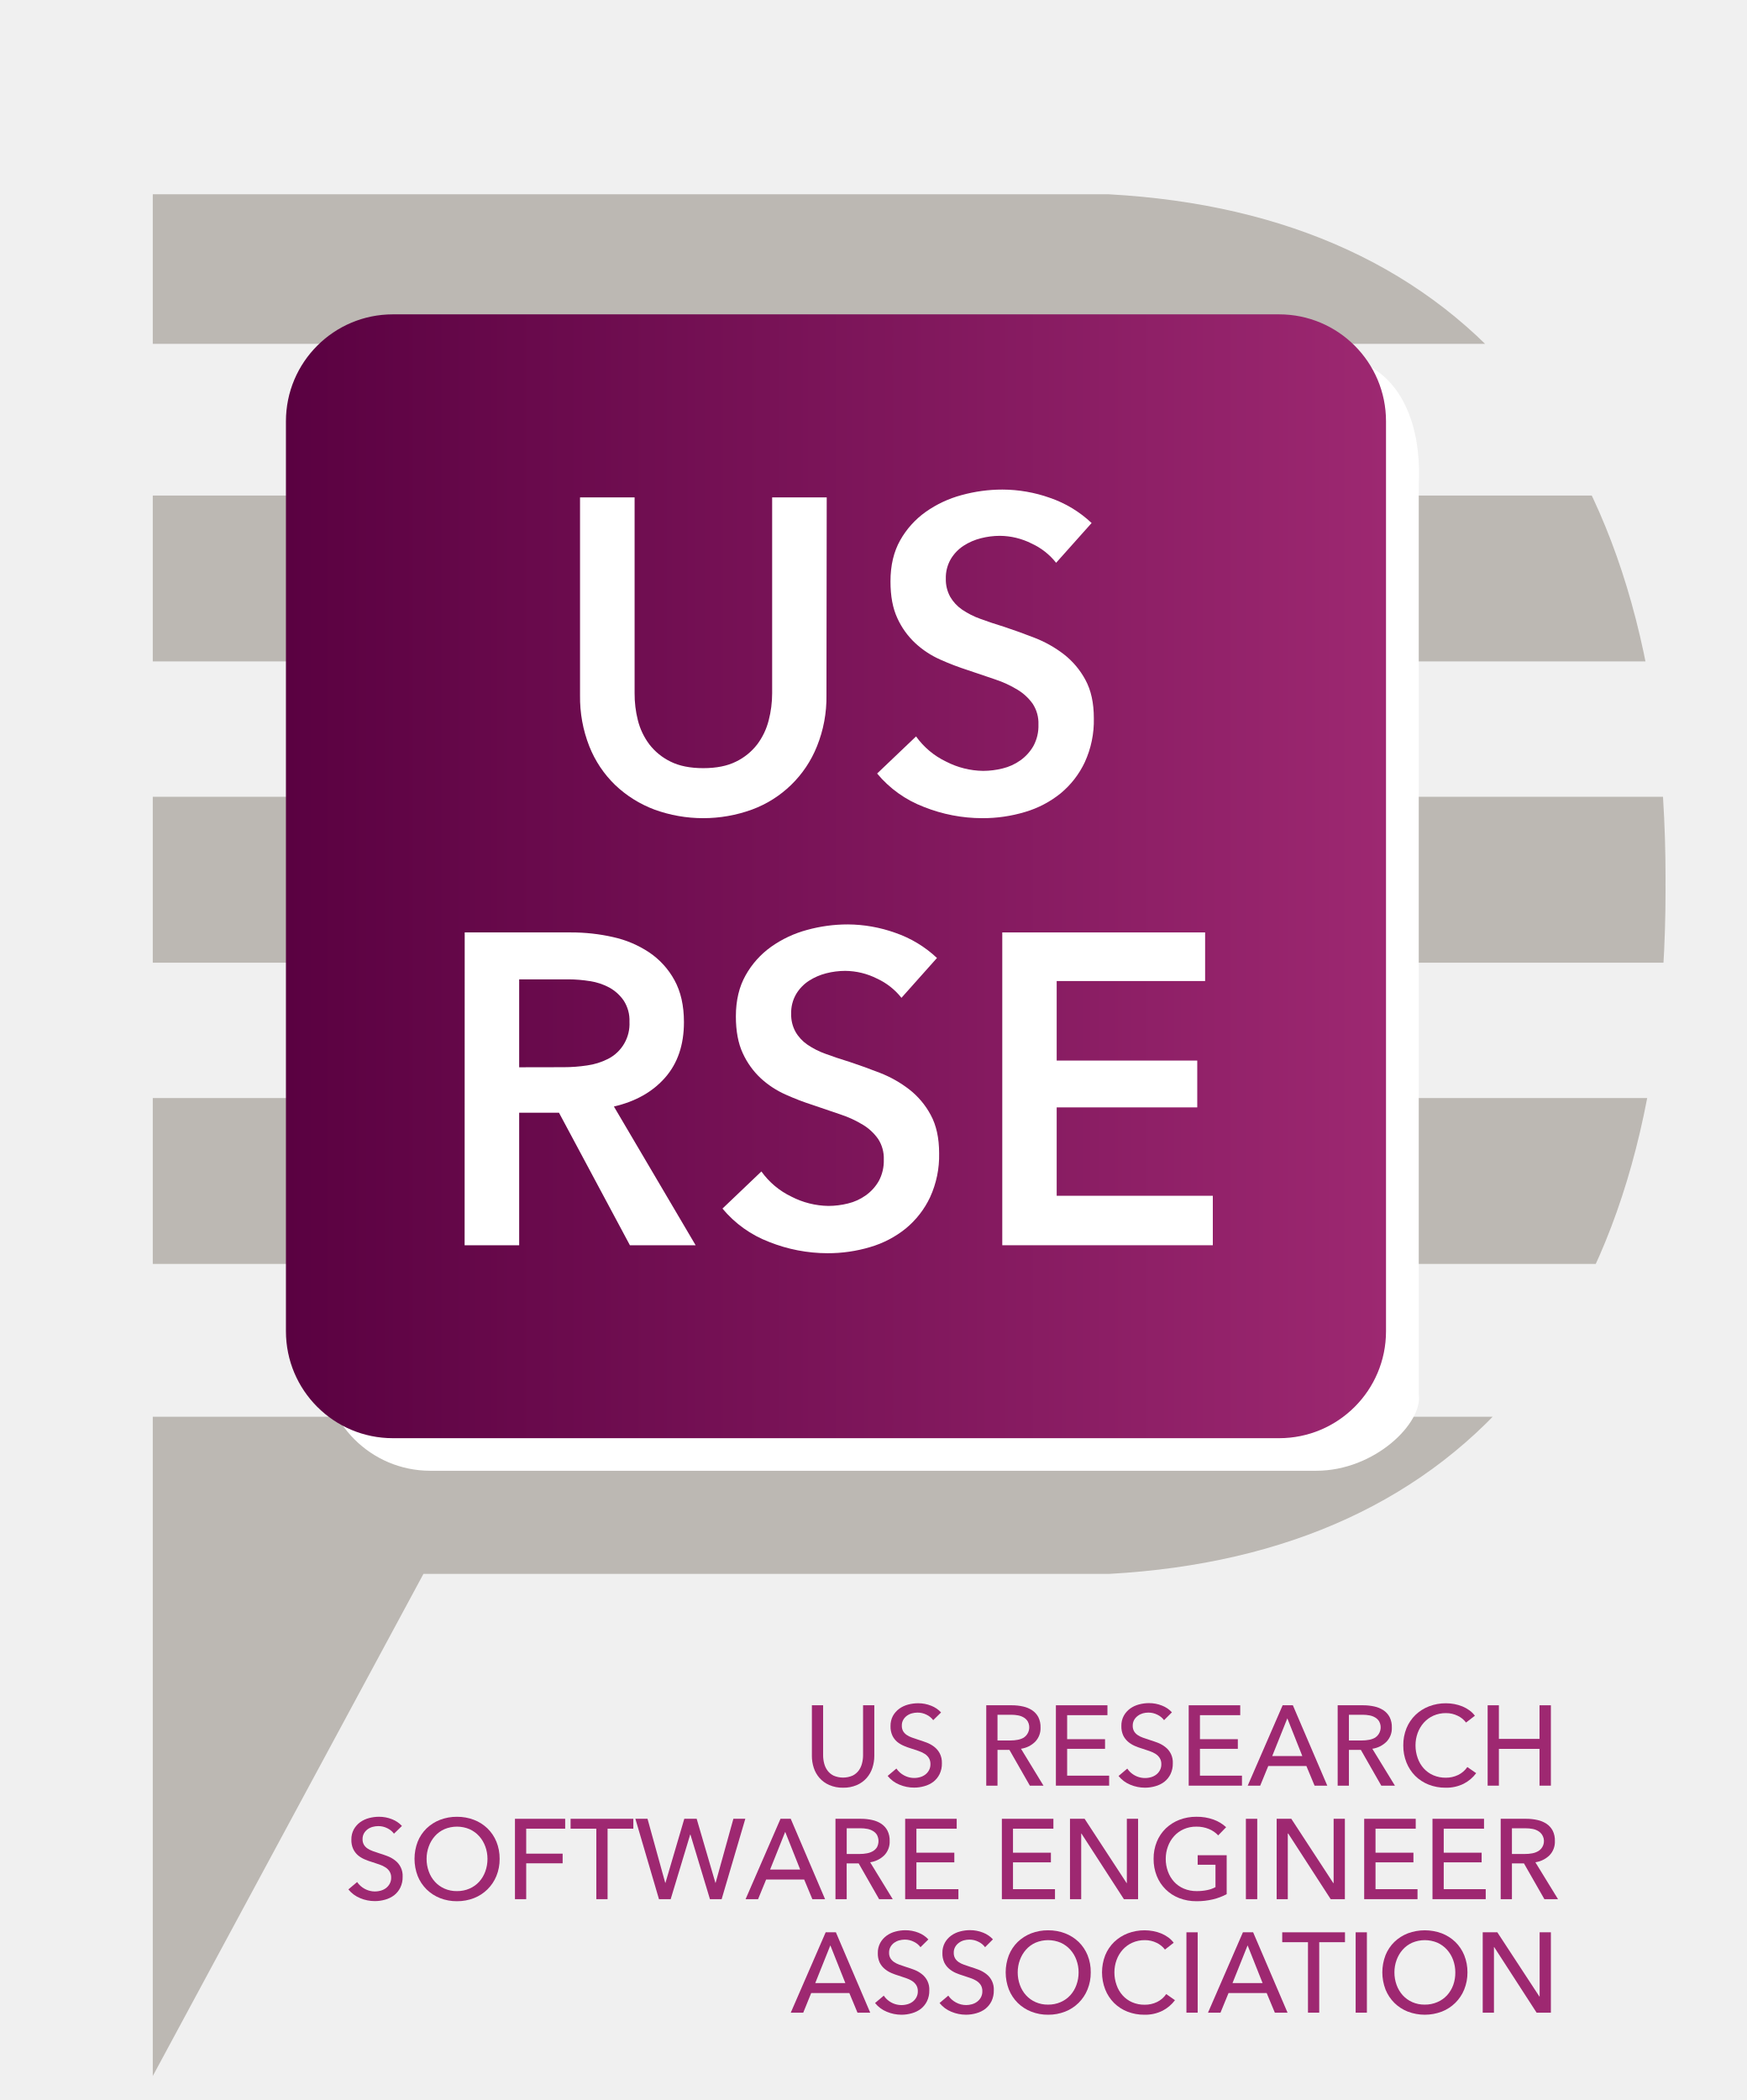
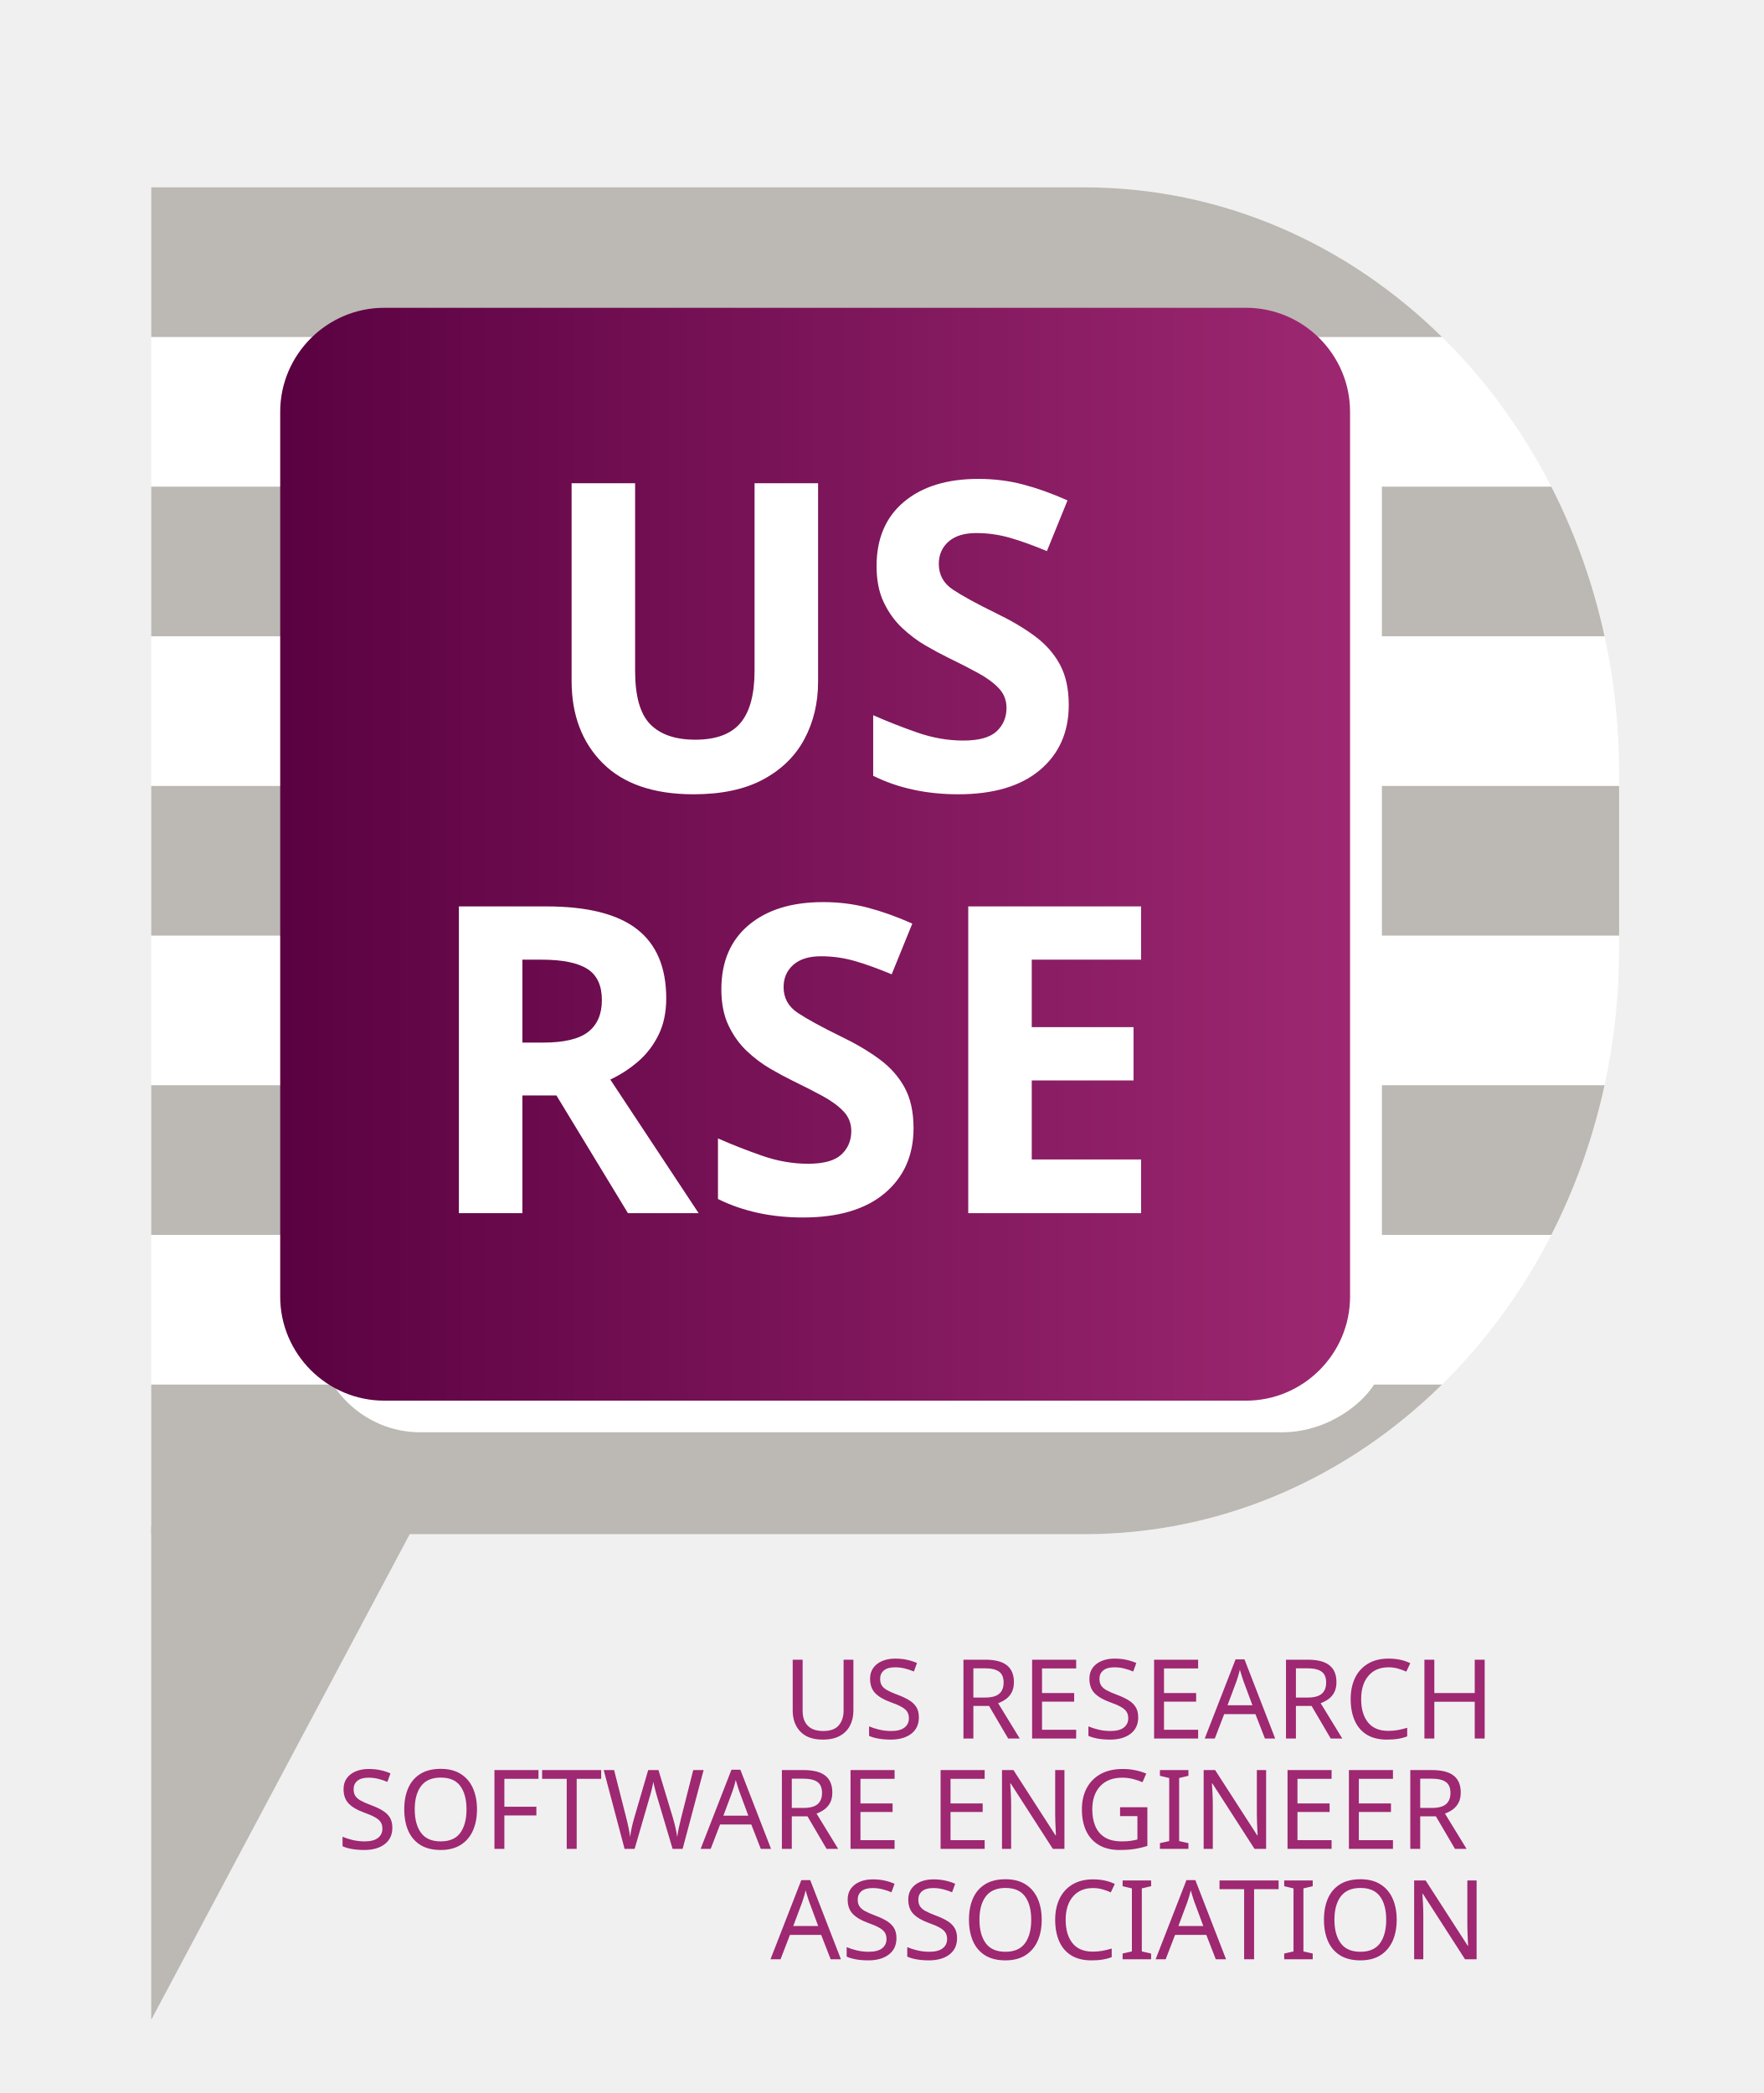
- <svg xmlns="http://www.w3.org/2000/svg" viewBox="0 0 800 962">
-   <defs>
-     <style>.cls-1{fill:none;}.cls-2{clip-path:url(#clip-path);}.cls-3{fill:#bcb8b3;}.cls-4{fill:#fff;}.cls-5{fill:url(#linear-gradient);}.cls-6{fill:#9e2871;}</style>
-     <clipPath id="clip-path" transform="translate(-1 -1)">
-       <path class="cls-1" d="M764,413c3-205-91-314-255-323H71V952L195,722H509c164-9,258-118,255-323" />
+ <svg xmlns="http://www.w3.org/2000/svg" viewBox="0 0 1108 1314.667" height="1314.667" width="1108" xml:space="preserve" id="svg10" version="1.1">
+   <defs id="defs14">
+     <clipPath id="clipPath26" clipPathUnits="userSpaceOnUse">
+       <path id="path24" d="M 71,896 V 34 l 124,230 h 314 c 162.128,8.897 255.845,115.507 255.065,316 v 0 C 764.845,780.493 671.128,887.103 509,896 v 0 h 11 z" />
    </clipPath>
-     <linearGradient id="linear-gradient" x1="131" y1="401.42" x2="635" y2="401.42" gradientUnits="userSpaceOnUse">
-       <stop offset="0" stop-color="#5a0141" />
-       <stop offset="1" stop-color="#9d2871" />
+     <clipPath id="clipPath44" clipPathUnits="userSpaceOnUse">
+       <path id="path42" d="M 0,986 H 831 V 0 H 0 Z" />
+     </clipPath>
+     <clipPath id="clipPath56" clipPathUnits="userSpaceOnUse">
+       <path id="path54" d="m 181,841 c -26.951,0 -49,-22.049 -49,-49 v 0 -416.835 c 0,-26.95 22.049,-49 49,-49 v 0 h 406 c 26.95,0 49,22.05 49,49 v 0 V 792 c 0,26.951 -22.05,49 -49,49 v 0 z" />
+     </clipPath>
+     <linearGradient id="linearGradient66" spreadMethod="pad" gradientTransform="matrix(504,0,0,-504,132,583.5826)" gradientUnits="userSpaceOnUse" y2="0" x2="1" y1="0" x1="0">
+       <stop id="stop62" offset="0" style="stop-opacity:1;stop-color:#5a0141" />
+       <stop id="stop64" offset="1" style="stop-opacity:1;stop-color:#9d2871" />
    </linearGradient>
  </defs>
-   <g id="Layer_3" data-name="Layer 3">
-     <g class="cls-2">
-       <rect class="cls-3" x="56.5" y="81.5" width="678" height="76" />
-       <rect class="cls-3" x="48" y="227" width="725" height="76" />
-       <rect class="cls-3" x="64" y="365" width="717" height="76" />
-       <rect class="cls-3" x="56" y="503" width="712" height="76" />
-       <rect class="cls-3" x="57" y="649" width="678" height="313" />
+   <g id="layer1">
+     <path style="display:inline;fill:#ffffff;fill-opacity:1;stroke-width:1" d="m 95,117.667 v 368 110 368 h 336 125 125 c 186.144,0 336,-164.128 336,-368 v -110 C 1017,281.795 867.144,117.667 681,117.667 H 556 431 Z" id="path1038" />
+     <path id="rect904" d="m 95,117.667 v 94 H 905.746 C 846.296,153.174 767.575,117.667 681,117.667 Z m 0,188 v 94 h 912.844 c -7.236,-33.345 -18.589,-64.905 -33.449,-94 z m 0,188 v 94 h 922 v -94 z m 0,188 v 94 h 879.395 c 14.861,-29.095 26.213,-60.655 33.449,-94 z m 0,188 v 94 h 586 c 86.575,0 165.296,-35.508 224.746,-94 z" style="display:inline;fill:#bcb8b3;fill-opacity:1;stroke-width:1" />
+   </g>
+   <g style="display:inline" transform="matrix(1.333333,0,0,-1.333333,0,1314.667)" id="g18">
+     <path id="path6118" d="M 71.25,267 H 195 L 71.25,34.5 Z" style="fill:#bcb8b3;fill-opacity:1;stroke-width:0.785" />
+   </g>
+   <g id="layer2">
+     <g id="g20" style="display:inline" transform="matrix(1.333333,0,0,-1.333333,0,1314.667)">
+       <g clip-path="url(#clipPath26)" id="g22" />
    </g>
-     <path class="cls-4" d="M604,674.75H198a49.14,49.14,0,0,1-49-49V208.91c0-26.95,22.05-49,49-43H604c27-6,49,16.05,47,57V639.75C653,652.7,631,674.75,604,674.75Z" transform="translate(-1 -1)" />
-   </g>
-   <g id="Layer_1" data-name="Layer 1">
-     <rect class="cls-1" width="800" height="800" />
-     <rect class="cls-5" x="131" y="144" width="504" height="514.83" rx="49" ry="49" />
-     <path class="cls-4" d="M379.64,319.53a60,60,0,0,1-4.36,23.38,51.08,51.08,0,0,1-29.72,28.94,65.43,65.43,0,0,1-44.78,0,53.21,53.21,0,0,1-17.93-11.23A50.56,50.56,0,0,1,271,342.91a61.29,61.29,0,0,1-4.26-23.38V228.85h25v89.67A49.63,49.63,0,0,0,293.25,331a31,31,0,0,0,5.25,11,27.41,27.41,0,0,0,9.71,7.89q6,3,15,3t15-3a27.32,27.32,0,0,0,9.71-7.89,31,31,0,0,0,5.25-11,49.64,49.64,0,0,0,1.59-12.44V228.85h25Z" transform="translate(-1 -1)" />
-     <path class="cls-4" d="M484.86,258.81a30.48,30.48,0,0,0-11.2-8.81,32.85,32.85,0,0,0-14.56-3.54,35.16,35.16,0,0,0-8.72,1.11,26.53,26.53,0,0,0-7.93,3.44,18.87,18.87,0,0,0-5.84,6.08,17,17,0,0,0-2.28,9,16.37,16.37,0,0,0,2,8.3,18.22,18.22,0,0,0,5.45,5.87,36.55,36.55,0,0,0,8.42,4.25q4.95,1.83,10.9,3.65,6.74,2.22,14,5.06a53.91,53.91,0,0,1,13.27,7.48,37,37,0,0,1,9.91,11.74q3.87,7.1,3.86,17.61a45.68,45.68,0,0,1-4.16,20.14,41.27,41.27,0,0,1-11.09,14.27,47,47,0,0,1-16.25,8.5A67,67,0,0,1,451,375.8a72.32,72.32,0,0,1-26.75-5.16,51.76,51.76,0,0,1-21.4-15.29l17.84-17a35.88,35.88,0,0,0,13.77,11.54,38.13,38.13,0,0,0,16.94,4.25,37.68,37.68,0,0,0,8.92-1.11,23.5,23.5,0,0,0,8.22-3.75,20.82,20.82,0,0,0,5.94-6.58,19.35,19.35,0,0,0,2.28-9.81,16.26,16.26,0,0,0-2.57-9.41,23.3,23.3,0,0,0-6.94-6.48,49.53,49.53,0,0,0-10.3-4.76L444.43,308a122.85,122.85,0,0,1-12.68-4.86,41.57,41.57,0,0,1-11.39-7.49,36,36,0,0,1-8.22-11.43q-3.18-6.78-3.17-16.9,0-10.94,4.45-18.83a40,40,0,0,1,11.7-13,51.59,51.59,0,0,1,16.44-7.69,70.3,70.3,0,0,1,18.73-2.53A65.49,65.49,0,0,1,482,229.05a52.81,52.81,0,0,1,19.12,11.54Z" transform="translate(-1 -1)" />
-     <path class="cls-4" d="M213.9,428.14h48.74a86,86,0,0,1,19.22,2.13,48.64,48.64,0,0,1,16.54,7A36.24,36.24,0,0,1,310,450q4.35,7.89,4.35,19.23,0,15.58-8.61,25.4t-23.48,13.26l37.44,63.55H289.59l-32.5-60.72H238.86v60.72h-25Zm45.37,61.74a71.38,71.38,0,0,0,10.7-.81,30.26,30.26,0,0,0,9.61-3,18,18,0,0,0,9.81-17,16.62,16.62,0,0,0-2.58-9.62,19.4,19.4,0,0,0-6.54-6,27,27,0,0,0-9-3,62,62,0,0,0-9.81-.81H238.86v40.28Z" transform="translate(-1 -1)" />
-     <path class="cls-4" d="M414,458.1a30.46,30.46,0,0,0-11.19-8.81,32.89,32.89,0,0,0-14.57-3.54,35.22,35.22,0,0,0-8.72,1.11,26.84,26.84,0,0,0-7.92,3.44,18.9,18.9,0,0,0-5.85,6.08,17,17,0,0,0-2.28,9,16.27,16.27,0,0,0,2,8.3,18.08,18.08,0,0,0,5.44,5.87,36.43,36.43,0,0,0,8.43,4.25q4.95,1.83,10.89,3.65,6.74,2.22,14,5.06A53.68,53.68,0,0,1,417.49,500a36.83,36.83,0,0,1,9.91,11.74q3.86,7.08,3.86,17.6a45.78,45.78,0,0,1-4.16,20.14A41.42,41.42,0,0,1,416,563.75a46.75,46.75,0,0,1-16.25,8.5,67,67,0,0,1-19.61,2.84,72.28,72.28,0,0,1-26.75-5.16A51.67,51.67,0,0,1,332,554.64l17.83-17a36,36,0,0,0,13.77,11.54,38.19,38.19,0,0,0,16.94,4.25,37.62,37.62,0,0,0,8.92-1.11,23.34,23.34,0,0,0,8.22-3.75,20.63,20.63,0,0,0,5.95-6.58,19.45,19.45,0,0,0,2.28-9.81,16.19,16.19,0,0,0-2.58-9.41,23.26,23.26,0,0,0-6.93-6.48,49.63,49.63,0,0,0-10.31-4.76l-12.48-4.25a118.94,118.94,0,0,1-12.68-4.86,41.82,41.82,0,0,1-11.4-7.48,36.32,36.32,0,0,1-8.22-11.44q-3.17-6.78-3.17-16.9,0-10.94,4.46-18.82a39.89,39.89,0,0,1,11.69-13.06A51.54,51.54,0,0,1,370.73,427a70.22,70.22,0,0,1,18.72-2.53,65.55,65.55,0,0,1,21.7,3.84,52.89,52.89,0,0,1,19.12,11.54Z" transform="translate(-1 -1)" />
-     <path class="cls-4" d="M460.19,428.14h92.93v22.27h-68v36.43h64.4v21.45h-64.4v40.49h71.53v22.66H460.19Z" transform="translate(-1 -1)" />
-     <path class="cls-6" d="M387.26,819.94a15.16,15.16,0,0,1-6.34-1.23,12.67,12.67,0,0,1-4.48-3.25,13.18,13.18,0,0,1-2.62-4.65,17.43,17.43,0,0,1-.86-5.43v-23.2h5.15v22.88a14.71,14.71,0,0,0,.47,3.72,9.43,9.43,0,0,0,1.53,3.3,7.79,7.79,0,0,0,2.81,2.34,11,11,0,0,0,8.66,0,7.78,7.78,0,0,0,2.83-2.34,9.43,9.43,0,0,0,1.53-3.3,14.71,14.71,0,0,0,.47-3.72V782.18h5.15v23.2a17.43,17.43,0,0,1-.86,5.43,13.34,13.34,0,0,1-2.62,4.65,12.67,12.67,0,0,1-4.48,3.25A15.16,15.16,0,0,1,387.26,819.94Z" transform="translate(-1 -1)" />
-     <path class="cls-6" d="M428.55,789a8.17,8.17,0,0,0-3-2.47,9,9,0,0,0-4.21-1,10,10,0,0,0-2.52.34,7,7,0,0,0-2.31,1.09,6,6,0,0,0-1.69,1.88,5.13,5.13,0,0,0-.65,2.67,4.91,4.91,0,0,0,.59,2.53,5.57,5.57,0,0,0,1.61,1.71,10.35,10.35,0,0,0,2.4,1.2c.91.33,1.9.67,2.93,1,1.25.38,2.52.82,3.8,1.3a13.93,13.93,0,0,1,3.49,1.93,9.47,9.47,0,0,1,2.54,3,9.32,9.32,0,0,1,1,4.55,10.73,10.73,0,0,1-1.07,5,10.11,10.11,0,0,1-2.83,3.49,12.24,12.24,0,0,1-4.08,2,16.9,16.9,0,0,1-4.76.68,17.19,17.19,0,0,1-6.73-1.36,13.29,13.29,0,0,1-5.38-4l4-3.38a9.83,9.83,0,0,0,3.48,3.12,9.73,9.73,0,0,0,7.34.83,7.27,7.27,0,0,0,2.36-1.14,6.27,6.27,0,0,0,1.74-2,5.61,5.61,0,0,0,.68-2.84,5.24,5.24,0,0,0-.7-2.78,6.26,6.26,0,0,0-1.9-1.9,12.57,12.57,0,0,0-2.78-1.32c-1.06-.37-2.18-.74-3.36-1.12a29.61,29.61,0,0,1-3.48-1.27A12.37,12.37,0,0,1,412,798.9a8.85,8.85,0,0,1-2.18-2.88,9.7,9.7,0,0,1-.83-4.27,9.53,9.53,0,0,1,1.11-4.73,10.24,10.24,0,0,1,2.92-3.28,12.16,12.16,0,0,1,4.05-1.89,17.72,17.72,0,0,1,4.55-.6,15.86,15.86,0,0,1,6,1.14,12.14,12.14,0,0,1,4.53,3.07Z" transform="translate(-1 -1)" />
-     <path class="cls-6" d="M458,819h-5.15V782.18h11.8a22.92,22.92,0,0,1,5.05.55,12.3,12.3,0,0,1,4.18,1.74,8.62,8.62,0,0,1,2.84,3.15,10,10,0,0,1,1,4.76,8.85,8.85,0,0,1-2.5,6.55,11.61,11.61,0,0,1-6.45,3.17l10.3,16.9h-6.24l-9.36-16.38H458Zm0-20.7h5.93a17.12,17.12,0,0,0,3.38-.31,8.5,8.5,0,0,0,2.73-1,5.65,5.65,0,0,0,1.84-7.39,5.29,5.29,0,0,0-1.79-1.79,7.89,7.89,0,0,0-2.63-1,17,17,0,0,0-3.17-.29H458Z" transform="translate(-1 -1)" />
-     <path class="cls-6" d="M489.91,814.42h19.24V819H484.76V782.18h23.61v4.53H489.91v11h17.36v4.42H489.91Z" transform="translate(-1 -1)" />
-     <path class="cls-6" d="M534.31,789a8.05,8.05,0,0,0-3-2.47,9,9,0,0,0-4.21-1,10,10,0,0,0-2.52.34A7.16,7.16,0,0,0,522.3,787a6.09,6.09,0,0,0-1.69,1.88,5.23,5.23,0,0,0-.65,2.67,4.91,4.91,0,0,0,.6,2.53,5.57,5.57,0,0,0,1.61,1.71,10.27,10.27,0,0,0,2.39,1.2c.92.33,1.9.67,2.94,1,1.25.38,2.52.82,3.8,1.3a13.69,13.69,0,0,1,3.48,1.93,8.82,8.82,0,0,1,3.54,7.54,10.86,10.86,0,0,1-1.07,5,10.11,10.11,0,0,1-2.83,3.49,12.24,12.24,0,0,1-4.08,2,17,17,0,0,1-4.76.68,17.27,17.27,0,0,1-6.74-1.36,13.36,13.36,0,0,1-5.38-4l4-3.38a9.83,9.83,0,0,0,10.81,3.95,7.23,7.23,0,0,0,2.37-1.14,6.27,6.27,0,0,0,1.74-2,5.61,5.61,0,0,0,.68-2.84,5.15,5.15,0,0,0-.71-2.78,6.22,6.22,0,0,0-1.89-1.9,12.44,12.44,0,0,0-2.79-1.32c-1-.37-2.17-.74-3.35-1.12a29.61,29.61,0,0,1-3.48-1.27,12.19,12.19,0,0,1-3.07-1.93,9,9,0,0,1-2.19-2.88,9.85,9.85,0,0,1-.83-4.27,9.43,9.43,0,0,1,1.12-4.73,10.21,10.21,0,0,1,2.91-3.28,12.3,12.3,0,0,1,4.06-1.89,17.66,17.66,0,0,1,4.55-.6,15.86,15.86,0,0,1,6,1.14,12.09,12.09,0,0,1,4.52,3.07Z" transform="translate(-1 -1)" />
-     <path class="cls-6" d="M550.75,814.42H570V819H545.6V782.18h23.61v4.53H550.75v11h17.36v4.42H550.75Z" transform="translate(-1 -1)" />
-     <path class="cls-6" d="M578.36,819h-5.72l16-36.82h4.68L609.09,819h-5.82l-3.75-9H582.05Zm5.51-13.57h13.78l-6.86-17.27Z" transform="translate(-1 -1)" />
-     <path class="cls-6" d="M619,819h-5.15V782.18h11.8a22.92,22.92,0,0,1,5,.55,12.43,12.43,0,0,1,4.19,1.74,8.6,8.6,0,0,1,2.83,3.15,10,10,0,0,1,1,4.76,8.85,8.85,0,0,1-2.5,6.55,11.61,11.61,0,0,1-6.44,3.17L640.08,819h-6.24l-9.36-16.38H619Zm0-20.7h5.93a17.12,17.12,0,0,0,3.38-.31,8.5,8.5,0,0,0,2.73-1,5.65,5.65,0,0,0,1.84-7.39,5.29,5.29,0,0,0-1.79-1.79,7.89,7.89,0,0,0-2.63-1,17,17,0,0,0-3.17-.29H619Z" transform="translate(-1 -1)" />
-     <path class="cls-6" d="M677.31,813.28a16.36,16.36,0,0,1-5.67,4.81,17.65,17.65,0,0,1-8.37,1.85,20.7,20.7,0,0,1-7.77-1.43,18.16,18.16,0,0,1-6.14-4,18.47,18.47,0,0,1-4-6.13,20.55,20.55,0,0,1-1.45-7.83,20.3,20.3,0,0,1,1.48-7.88,17.86,17.86,0,0,1,4.11-6.08,18.78,18.78,0,0,1,6.21-3.93,21.33,21.33,0,0,1,7.8-1.4,20.69,20.69,0,0,1,3.8.36A19.14,19.14,0,0,1,671,782.7a15.45,15.45,0,0,1,3.22,1.8,11.49,11.49,0,0,1,2.5,2.47l-4.06,3.12a10.13,10.13,0,0,0-3.82-3.1,11.92,11.92,0,0,0-5.33-1.22,13.88,13.88,0,0,0-5.8,1.17,13.17,13.17,0,0,0-4.39,3.2,14.5,14.5,0,0,0-2.81,4.71,16.25,16.25,0,0,0-1,5.69,17,17,0,0,0,1,5.82,13.8,13.8,0,0,0,2.75,4.71,12.76,12.76,0,0,0,4.37,3.15,14,14,0,0,0,5.74,1.14,12.75,12.75,0,0,0,5.67-1.25,10.87,10.87,0,0,0,4.22-3.64Z" transform="translate(-1 -1)" />
-     <path class="cls-6" d="M682.56,782.18h5.15v15.4h18.62v-15.4h5.2V819h-5.2V802.15H687.71V819h-5.15Z" transform="translate(-1 -1)" />
-     <path class="cls-6" d="M181.5,841a8.17,8.17,0,0,0-3-2.47,9,9,0,0,0-4.21-1,10,10,0,0,0-2.52.34,7.16,7.16,0,0,0-2.32,1.09,6.21,6.21,0,0,0-1.69,1.88,5.23,5.23,0,0,0-.65,2.67,4.91,4.91,0,0,0,.6,2.53,5.57,5.57,0,0,0,1.61,1.71,10.35,10.35,0,0,0,2.4,1.2c.91.33,1.89.67,2.93,1,1.25.38,2.52.82,3.8,1.3a13.69,13.69,0,0,1,3.48,1.93,8.82,8.82,0,0,1,3.54,7.54,10.86,10.86,0,0,1-1.07,5,10.11,10.11,0,0,1-2.83,3.49,12.24,12.24,0,0,1-4.08,2,16.9,16.9,0,0,1-4.76.68,17.19,17.19,0,0,1-6.73-1.36,13.39,13.39,0,0,1-5.39-4l4-3.38a9.83,9.83,0,0,0,3.48,3.12,9.71,9.71,0,0,0,7.33.83,7.23,7.23,0,0,0,2.37-1.14,6.27,6.27,0,0,0,1.74-2,5.61,5.61,0,0,0,.68-2.84,5.24,5.24,0,0,0-.7-2.78,6.26,6.26,0,0,0-1.9-1.9,12.57,12.57,0,0,0-2.78-1.32c-1.06-.37-2.18-.74-3.36-1.12a29.61,29.61,0,0,1-3.48-1.27A12.19,12.19,0,0,1,165,850.9a8.85,8.85,0,0,1-2.18-2.88,9.7,9.7,0,0,1-.84-4.27,9.54,9.54,0,0,1,1.12-4.73,10.33,10.33,0,0,1,2.91-3.28,12.3,12.3,0,0,1,4.06-1.89,17.66,17.66,0,0,1,4.55-.6,15.86,15.86,0,0,1,6,1.14,12.22,12.22,0,0,1,4.53,3.07Z" transform="translate(-1 -1)" />
-     <path class="cls-6" d="M229.91,852.54a20.37,20.37,0,0,1-1.48,7.83,18.24,18.24,0,0,1-10.27,10.14,21,21,0,0,1-7.8,1.43,20.79,20.79,0,0,1-7.78-1.43,18.44,18.44,0,0,1-6.16-4,18.24,18.24,0,0,1-4.06-6.13,22,22,0,0,1,0-15.71,17.74,17.74,0,0,1,4.06-6.08,18.56,18.56,0,0,1,6.16-3.93,21.18,21.18,0,0,1,7.78-1.4,21.4,21.4,0,0,1,7.8,1.4,18.45,18.45,0,0,1,6.18,3.93,18,18,0,0,1,4.09,6.08A20.48,20.48,0,0,1,229.91,852.54Zm-5.57,0a16.47,16.47,0,0,0-1-5.69,14.5,14.5,0,0,0-2.81-4.71,13.21,13.21,0,0,0-4.4-3.2,14.81,14.81,0,0,0-11.54,0,12.89,12.89,0,0,0-4.37,3.2,14.79,14.79,0,0,0-2.78,4.71,16.25,16.25,0,0,0-1,5.69,16.62,16.62,0,0,0,1,5.77,14,14,0,0,0,2.81,4.71,13,13,0,0,0,4.37,3.14,13.66,13.66,0,0,0,5.72,1.15,14.09,14.09,0,0,0,5.77-1.15,13,13,0,0,0,4.42-3.14,14.19,14.19,0,0,0,2.81-4.71A16.85,16.85,0,0,0,224.34,852.54Z" transform="translate(-1 -1)" />
-     <path class="cls-6" d="M242.08,871h-5.15V834.18h23v4.53H242.08v11.44h16.69v4.42H242.08Z" transform="translate(-1 -1)" />
-     <path class="cls-6" d="M279.36,871h-5.15V838.71h-11.8v-4.53h28.75v4.53h-11.8Z" transform="translate(-1 -1)" />
-     <path class="cls-6" d="M305.77,863.51h.11l8.63-29.33h5.67l8.58,29.33h.1L337,834.18h5.46L331.62,871h-5.36l-8.94-29.59h-.11L308.27,871h-5.36L292.1,834.18h5.56Z" transform="translate(-1 -1)" />
-     <path class="cls-6" d="M348.31,871h-5.72l16-36.82h4.68L379,871h-5.82l-3.75-9H352Zm5.51-13.57H367.6l-6.86-17.27Z" transform="translate(-1 -1)" />
-     <path class="cls-6" d="M388.92,871h-5.15V834.18h11.81a22.76,22.76,0,0,1,5,.55,12.35,12.35,0,0,1,4.19,1.74,8.6,8.6,0,0,1,2.83,3.15,9.91,9.91,0,0,1,1,4.76,8.88,8.88,0,0,1-2.49,6.55,11.68,11.68,0,0,1-6.45,3.17L410,871h-6.24l-9.36-16.38h-5.51Zm0-20.7h5.93a17.12,17.12,0,0,0,3.38-.31,8.5,8.5,0,0,0,2.73-1,5.37,5.37,0,0,0,1.85-1.82,6.12,6.12,0,0,0,0-5.57,5.23,5.23,0,0,0-1.8-1.79,7.83,7.83,0,0,0-2.62-1,17.17,17.17,0,0,0-3.18-.29h-6.29Z" transform="translate(-1 -1)" />
-     <path class="cls-6" d="M420.85,866.42h19.24V871H415.7V834.18h23.61v4.53H420.85v11h17.37v4.42H420.85Z" transform="translate(-1 -1)" />
-     <path class="cls-6" d="M465.1,866.42h19.24V871H460V834.18h23.61v4.53H465.1v11h17.37v4.42H465.1Z" transform="translate(-1 -1)" />
-     <path class="cls-6" d="M517.15,863.62h.11V834.18h5.15V871h-6.5l-19.45-30.06h-.11V871h-5.14V834.18h6.7Z" transform="translate(-1 -1)" />
-     <path class="cls-6" d="M559.12,841.78a12,12,0,0,0-4.24-2.92,14.73,14.73,0,0,0-5.75-1.09,14,14,0,0,0-5.82,1.17,13.09,13.09,0,0,0-4.42,3.2,14.5,14.5,0,0,0-2.81,4.71,16.25,16.25,0,0,0-1,5.69,16.62,16.62,0,0,0,1,5.77,14.19,14.19,0,0,0,2.81,4.71,12.76,12.76,0,0,0,4.47,3.14,14.73,14.73,0,0,0,5.93,1.15,22.92,22.92,0,0,0,4.78-.47,13.9,13.9,0,0,0,3.8-1.35V855.24h-8.16v-4.36H563v17.83a26.4,26.4,0,0,1-6.34,2.39,31.46,31.46,0,0,1-7.49.84,21.43,21.43,0,0,1-7.93-1.43,18,18,0,0,1-10.27-10.14,20.55,20.55,0,0,1-1.45-7.83,20.3,20.3,0,0,1,1.48-7.88,17.86,17.86,0,0,1,4.11-6.08,18.78,18.78,0,0,1,6.21-3.93,21.33,21.33,0,0,1,7.8-1.4,22.22,22.22,0,0,1,7.88,1.3,17,17,0,0,1,5.75,3.48Z" transform="translate(-1 -1)" />
-     <path class="cls-6" d="M577,871H571.8V834.18H577Z" transform="translate(-1 -1)" />
-     <path class="cls-6" d="M611.84,863.62H612V834.18h5.15V871h-6.5l-19.45-30.06H591V871H585.9V834.18h6.71Z" transform="translate(-1 -1)" />
-     <path class="cls-6" d="M631.19,866.42h19.24V871H626V834.18h23.61v4.53H631.19v11h17.37v4.42H631.19Z" transform="translate(-1 -1)" />
-     <path class="cls-6" d="M662.44,866.42h19.24V871H657.29V834.18H680.9v4.53H662.44v11h17.37v4.42H662.44Z" transform="translate(-1 -1)" />
-     <path class="cls-6" d="M693.69,871h-5.15V834.18h11.81a22.76,22.76,0,0,1,5,.55,12.35,12.35,0,0,1,4.19,1.74,8.6,8.6,0,0,1,2.83,3.15,9.91,9.91,0,0,1,1,4.76,8.88,8.88,0,0,1-2.49,6.55,11.68,11.68,0,0,1-6.45,3.17L714.8,871h-6.24l-9.36-16.38h-5.51Zm0-20.7h5.93A17.12,17.12,0,0,0,703,850a8.5,8.5,0,0,0,2.73-1,5.46,5.46,0,0,0,1.85-1.82,5.34,5.34,0,0,0-1.8-7.36,7.83,7.83,0,0,0-2.62-1,17.17,17.17,0,0,0-3.18-.29h-6.29Z" transform="translate(-1 -1)" />
-     <path class="cls-6" d="M369,923h-5.72l16-36.82h4.68L399.69,923h-5.83l-3.74-9H372.65Zm5.51-13.57h13.78l-6.87-17.27Z" transform="translate(-1 -1)" />
-     <path class="cls-6" d="M422.72,893a8.05,8.05,0,0,0-3-2.47,9,9,0,0,0-4.21-1,10,10,0,0,0-2.52.34,7.16,7.16,0,0,0-2.32,1.09,6.21,6.21,0,0,0-1.69,1.88,5.23,5.23,0,0,0-.65,2.67,4.91,4.91,0,0,0,.6,2.53,5.57,5.57,0,0,0,1.61,1.71A10.27,10.27,0,0,0,413,901c.92.33,1.9.67,2.94,1,1.25.38,2.52.82,3.8,1.3a13.69,13.69,0,0,1,3.48,1.93,8.82,8.82,0,0,1,3.54,7.54,10.86,10.86,0,0,1-1.07,5,10.11,10.11,0,0,1-2.83,3.49,12.24,12.24,0,0,1-4.08,2,17,17,0,0,1-4.76.68,17.27,17.27,0,0,1-6.74-1.36,13.36,13.36,0,0,1-5.38-4l4-3.38a9.83,9.83,0,0,0,10.81,3.95,7.23,7.23,0,0,0,2.37-1.14,6.27,6.27,0,0,0,1.74-2,5.61,5.61,0,0,0,.68-2.84,5.15,5.15,0,0,0-.71-2.78,6.22,6.22,0,0,0-1.89-1.9,12.44,12.44,0,0,0-2.79-1.32c-1-.37-2.17-.74-3.35-1.12a29.61,29.61,0,0,1-3.48-1.27,12.19,12.19,0,0,1-3.07-1.93A9,9,0,0,1,404,900a9.85,9.85,0,0,1-.83-4.27,9.43,9.43,0,0,1,1.12-4.73,10.33,10.33,0,0,1,2.91-3.28,12.3,12.3,0,0,1,4.06-1.89,17.66,17.66,0,0,1,4.55-.6,15.86,15.86,0,0,1,6,1.14,12.09,12.09,0,0,1,4.52,3.07Z" transform="translate(-1 -1)" />
-     <path class="cls-6" d="M452.31,893a8.13,8.13,0,0,0-3-2.47,9,9,0,0,0-4.22-1,10,10,0,0,0-2.52.34A7,7,0,0,0,440.3,891a6.09,6.09,0,0,0-1.69,1.88,5.23,5.23,0,0,0-.65,2.67,4.91,4.91,0,0,0,.6,2.53,5.46,5.46,0,0,0,1.61,1.71,10.27,10.27,0,0,0,2.39,1.2c.92.33,1.9.67,2.94,1,1.25.38,2.51.82,3.79,1.3a13.59,13.59,0,0,1,3.49,1.93,8.78,8.78,0,0,1,3.53,7.54,10.86,10.86,0,0,1-1.06,5,10.23,10.23,0,0,1-2.83,3.49,12.19,12.19,0,0,1-4.09,2,16.89,16.89,0,0,1-4.75.68,17.23,17.23,0,0,1-6.74-1.36,13.29,13.29,0,0,1-5.38-4l4-3.38a9.86,9.86,0,0,0,3.49,3.12,9.64,9.64,0,0,0,4.73,1.2,9.78,9.78,0,0,0,2.6-.37,7.18,7.18,0,0,0,2.36-1.14,6.18,6.18,0,0,0,1.75-2,5.6,5.6,0,0,0,.67-2.84,5.15,5.15,0,0,0-.7-2.78,6.26,6.26,0,0,0-1.9-1.9,12.15,12.15,0,0,0-2.78-1.32c-1.06-.37-2.17-.74-3.35-1.12a30.43,30.43,0,0,1-3.49-1.27,12.31,12.31,0,0,1-3.06-1.93,8.88,8.88,0,0,1-2.19-2.88,9.85,9.85,0,0,1-.83-4.27,9.43,9.43,0,0,1,1.12-4.73,10.09,10.09,0,0,1,2.91-3.28,12.3,12.3,0,0,1,4.06-1.89,17.59,17.59,0,0,1,4.54-.6,16,16,0,0,1,6,1.14,12.09,12.09,0,0,1,4.52,3.07Z" transform="translate(-1 -1)" />
-     <path class="cls-6" d="M500.72,904.54a20.19,20.19,0,0,1-1.48,7.83A18.16,18.16,0,0,1,489,922.51a20.93,20.93,0,0,1-7.8,1.43,20.7,20.7,0,0,1-7.77-1.43,18.49,18.49,0,0,1-6.17-4,18.21,18.21,0,0,1-4.05-6.13,21.86,21.86,0,0,1,0-15.71,17.71,17.71,0,0,1,4.05-6.08,18.61,18.61,0,0,1,6.17-3.93,21.09,21.09,0,0,1,7.77-1.4,21.33,21.33,0,0,1,7.8,1.4,18.59,18.59,0,0,1,6.19,3.93,18.07,18.07,0,0,1,4.08,6.08A20.3,20.3,0,0,1,500.72,904.54Zm-5.56,0a16.25,16.25,0,0,0-1-5.69,14.33,14.33,0,0,0-2.81-4.71,13.17,13.17,0,0,0-4.39-3.2,14.84,14.84,0,0,0-11.55,0,12.85,12.85,0,0,0-4.36,3.2,14.63,14.63,0,0,0-2.79,4.71,16.47,16.47,0,0,0-1,5.69,16.85,16.85,0,0,0,1,5.77,14.19,14.19,0,0,0,2.81,4.71,13,13,0,0,0,4.37,3.14,13.72,13.72,0,0,0,5.72,1.15,14,14,0,0,0,5.77-1.15,12.84,12.84,0,0,0,4.42-3.14,14,14,0,0,0,2.81-4.71A16.62,16.62,0,0,0,495.16,904.54Z" transform="translate(-1 -1)" />
-     <path class="cls-6" d="M539.31,917.28a16.54,16.54,0,0,1-5.67,4.81,17.68,17.68,0,0,1-8.37,1.85,20.79,20.79,0,0,1-7.78-1.43,18.12,18.12,0,0,1-6.13-4,18.32,18.32,0,0,1-4-6.13,21.72,21.72,0,0,1,0-15.71,17.86,17.86,0,0,1,4.11-6.08,18.78,18.78,0,0,1,6.21-3.93,21.4,21.4,0,0,1,7.8-1.4,20.61,20.61,0,0,1,3.8.36A19.14,19.14,0,0,1,533,886.7a15.79,15.79,0,0,1,3.23,1.8,11.44,11.44,0,0,1,2.49,2.47l-4,3.12a10.25,10.25,0,0,0-3.83-3.1,11.88,11.88,0,0,0-5.33-1.22,13.8,13.8,0,0,0-5.79,1.17,13.21,13.21,0,0,0-4.4,3.2,14.5,14.5,0,0,0-2.81,4.71,16.47,16.47,0,0,0-1,5.69,17.25,17.25,0,0,0,1,5.82,13.82,13.82,0,0,0,2.76,4.71,12.72,12.72,0,0,0,4.36,3.15,14.05,14.05,0,0,0,5.75,1.14,12.75,12.75,0,0,0,5.67-1.25,10.91,10.91,0,0,0,4.21-3.64Z" transform="translate(-1 -1)" />
-     <path class="cls-6" d="M549.71,923h-5.15V886.18h5.15Z" transform="translate(-1 -1)" />
-     <path class="cls-6" d="M560.16,923h-5.72l16-36.82h4.68L590.89,923h-5.82l-3.75-9H563.85Zm5.51-13.57h13.78l-6.86-17.27Z" transform="translate(-1 -1)" />
-     <path class="cls-6" d="M605.4,923h-5.15V890.71h-11.8v-4.53H617.2v4.53H605.4Z" transform="translate(-1 -1)" />
-     <path class="cls-6" d="M627.24,923h-5.15V886.18h5.15Z" transform="translate(-1 -1)" />
-     <path class="cls-6" d="M673.31,904.54a20.37,20.37,0,0,1-1.48,7.83,18.16,18.16,0,0,1-10.27,10.14,21.93,21.93,0,0,1-15.58,0,18.44,18.44,0,0,1-6.16-4,18.21,18.21,0,0,1-4.05-6.13,21.86,21.86,0,0,1,0-15.71,17.71,17.71,0,0,1,4.05-6.08,18.56,18.56,0,0,1,6.16-3.93,22.37,22.37,0,0,1,15.58,0,18.59,18.59,0,0,1,6.19,3.93,18.07,18.07,0,0,1,4.08,6.08A20.48,20.48,0,0,1,673.31,904.54Zm-5.56,0a16.25,16.25,0,0,0-1-5.69,14.5,14.5,0,0,0-2.81-4.71,13.11,13.11,0,0,0-4.4-3.2,14.81,14.81,0,0,0-11.54,0,12.89,12.89,0,0,0-4.37,3.2,14.79,14.79,0,0,0-2.78,4.71,16.25,16.25,0,0,0-1,5.69,16.62,16.62,0,0,0,1,5.77,14.19,14.19,0,0,0,2.81,4.71,13,13,0,0,0,4.37,3.14,13.69,13.69,0,0,0,5.72,1.15,14.09,14.09,0,0,0,5.77-1.15A12.94,12.94,0,0,0,664,915a14.19,14.19,0,0,0,2.81-4.71A16.62,16.62,0,0,0,667.75,904.54Z" transform="translate(-1 -1)" />
-     <path class="cls-6" d="M706.28,915.62h.1V886.18h5.15V923H705l-19.45-30.06h-.1V923h-5.15V886.18H687Z" transform="translate(-1 -1)" />
+     <text id="text82" style="font-variant:normal;font-weight:500;font-stretch:normal;font-size:52px;font-family:'Avenir Next Medium';-inkscape-font-specification:AvenirNext-Medium;writing-mode:lr-tb;display:inline;fill:#9e2871;fill-opacity:1;fill-rule:nonzero;stroke:none" transform="matrix(1.333333,0,0,1.333333,491.6635,1092)">
+       <tspan id="tspan76" y="0" x="0 37.024 66.612 79.612 111.54 142.792 172.38 203.632 240.604 272.532 309.348">US RESEARCH</tspan>
+       <tspan id="tspan78" y="52" x="-210.028 -180.44 -136.292 -106.756 -77.168 -26.416 10.556 42.484 73.736 86.736 117.988 158.132 198.588 212.68 252.824 284.076 315.328">SOFTWARE ENGINEER</tspan>
+       <tspan id="tspan80" y="104" x="-5.772 31.2 60.788 90.376 134.524 171.34 185.432 219.284 248.872 262.964 307.112">ASSOCIATION</tspan>
+     </text>
+     <g id="g38" style="display:inline" transform="matrix(1.333333,0,0,-1.333333,0,1314.667)">
+       <g clip-path="url(#clipPath44)" id="g40">
+         <g transform="translate(604,311.2539)" id="g46">
+           <path id="path48" style="fill:#ffffff;fill-opacity:1;fill-rule:nonzero;stroke:none" d="m 0,0 h -406 c -26.95,0 -49,22.05 -49,49 v 416.835 c 0,26.95 22.05,49 49,43 H 0 c 26.95,6 49,-16.05 47,-57 V 35 C 49,22.05 26.95,0 0,0" />
+         </g>
+       </g>
+     </g>
+     <g id="g50" style="display:inline" transform="matrix(1.333333,0,0,-1.333333,0,1314.667)">
+       <g clip-path="url(#clipPath56)" id="g52">
+         <g id="g58">
+           <g id="g60">
+             <path id="path68" style="fill:url(#linearGradient66);stroke:none" d="m 181,841 c -26.951,0 -49,-22.049 -49,-49 v 0 -416.835 c 0,-26.95 22.049,-49 49,-49 v 0 h 406 c 26.95,0 49,22.05 49,49 v 0 V 792 c 0,26.951 -22.05,49 -49,49 v 0 z" />
+           </g>
+         </g>
+       </g>
+     </g>
+     <text id="text74" style="font-variant:normal;font-weight:bold;font-stretch:normal;font-size:202.405px;font-family:'Avenir Next Demi Bold';-inkscape-font-specification:AvenirNext-DemiBold;writing-mode:lr-tb;display:inline;fill:#ffffff;fill-opacity:1;fill-rule:nonzero;stroke:none" transform="matrix(1.305267,0,0,1.333333,336.5781,496.2045)">
+       <tspan id="tspan70" y="0" x="0 148.565">US</tspan>
+       <tspan id="tspan72" y="199.369" x="-55.257 76.104 196.333">RSE</tspan>
+     </text>
  </g>
</svg>
